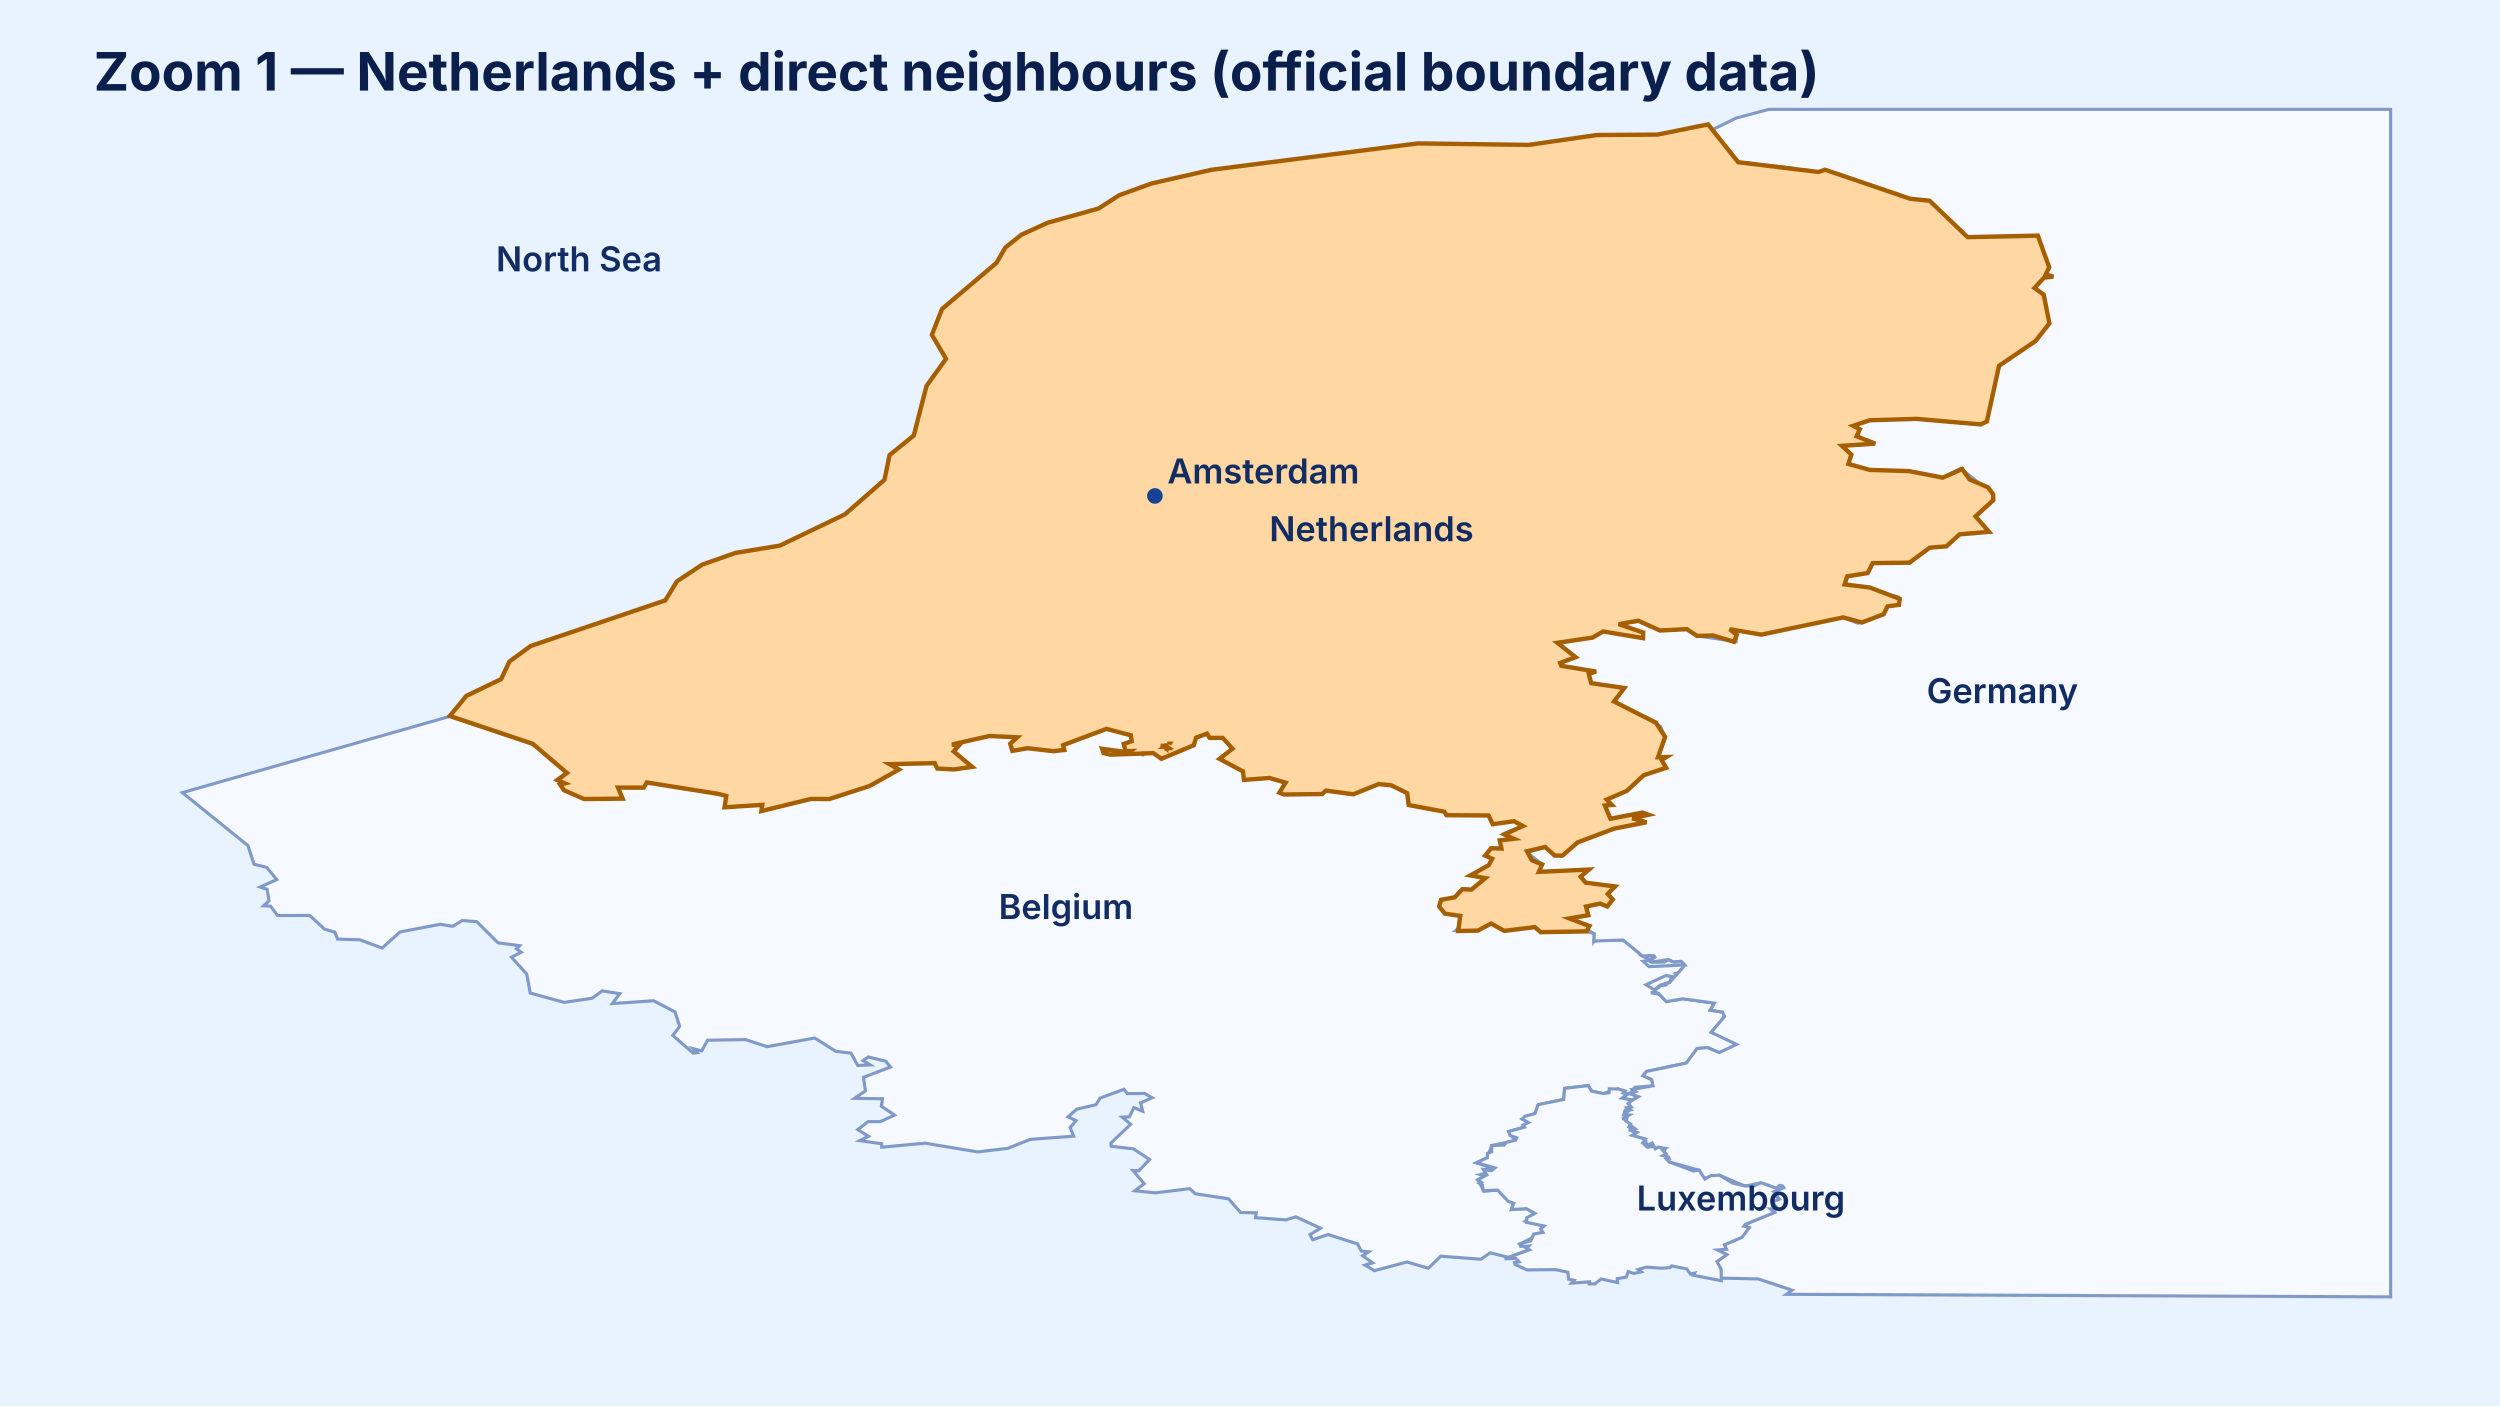
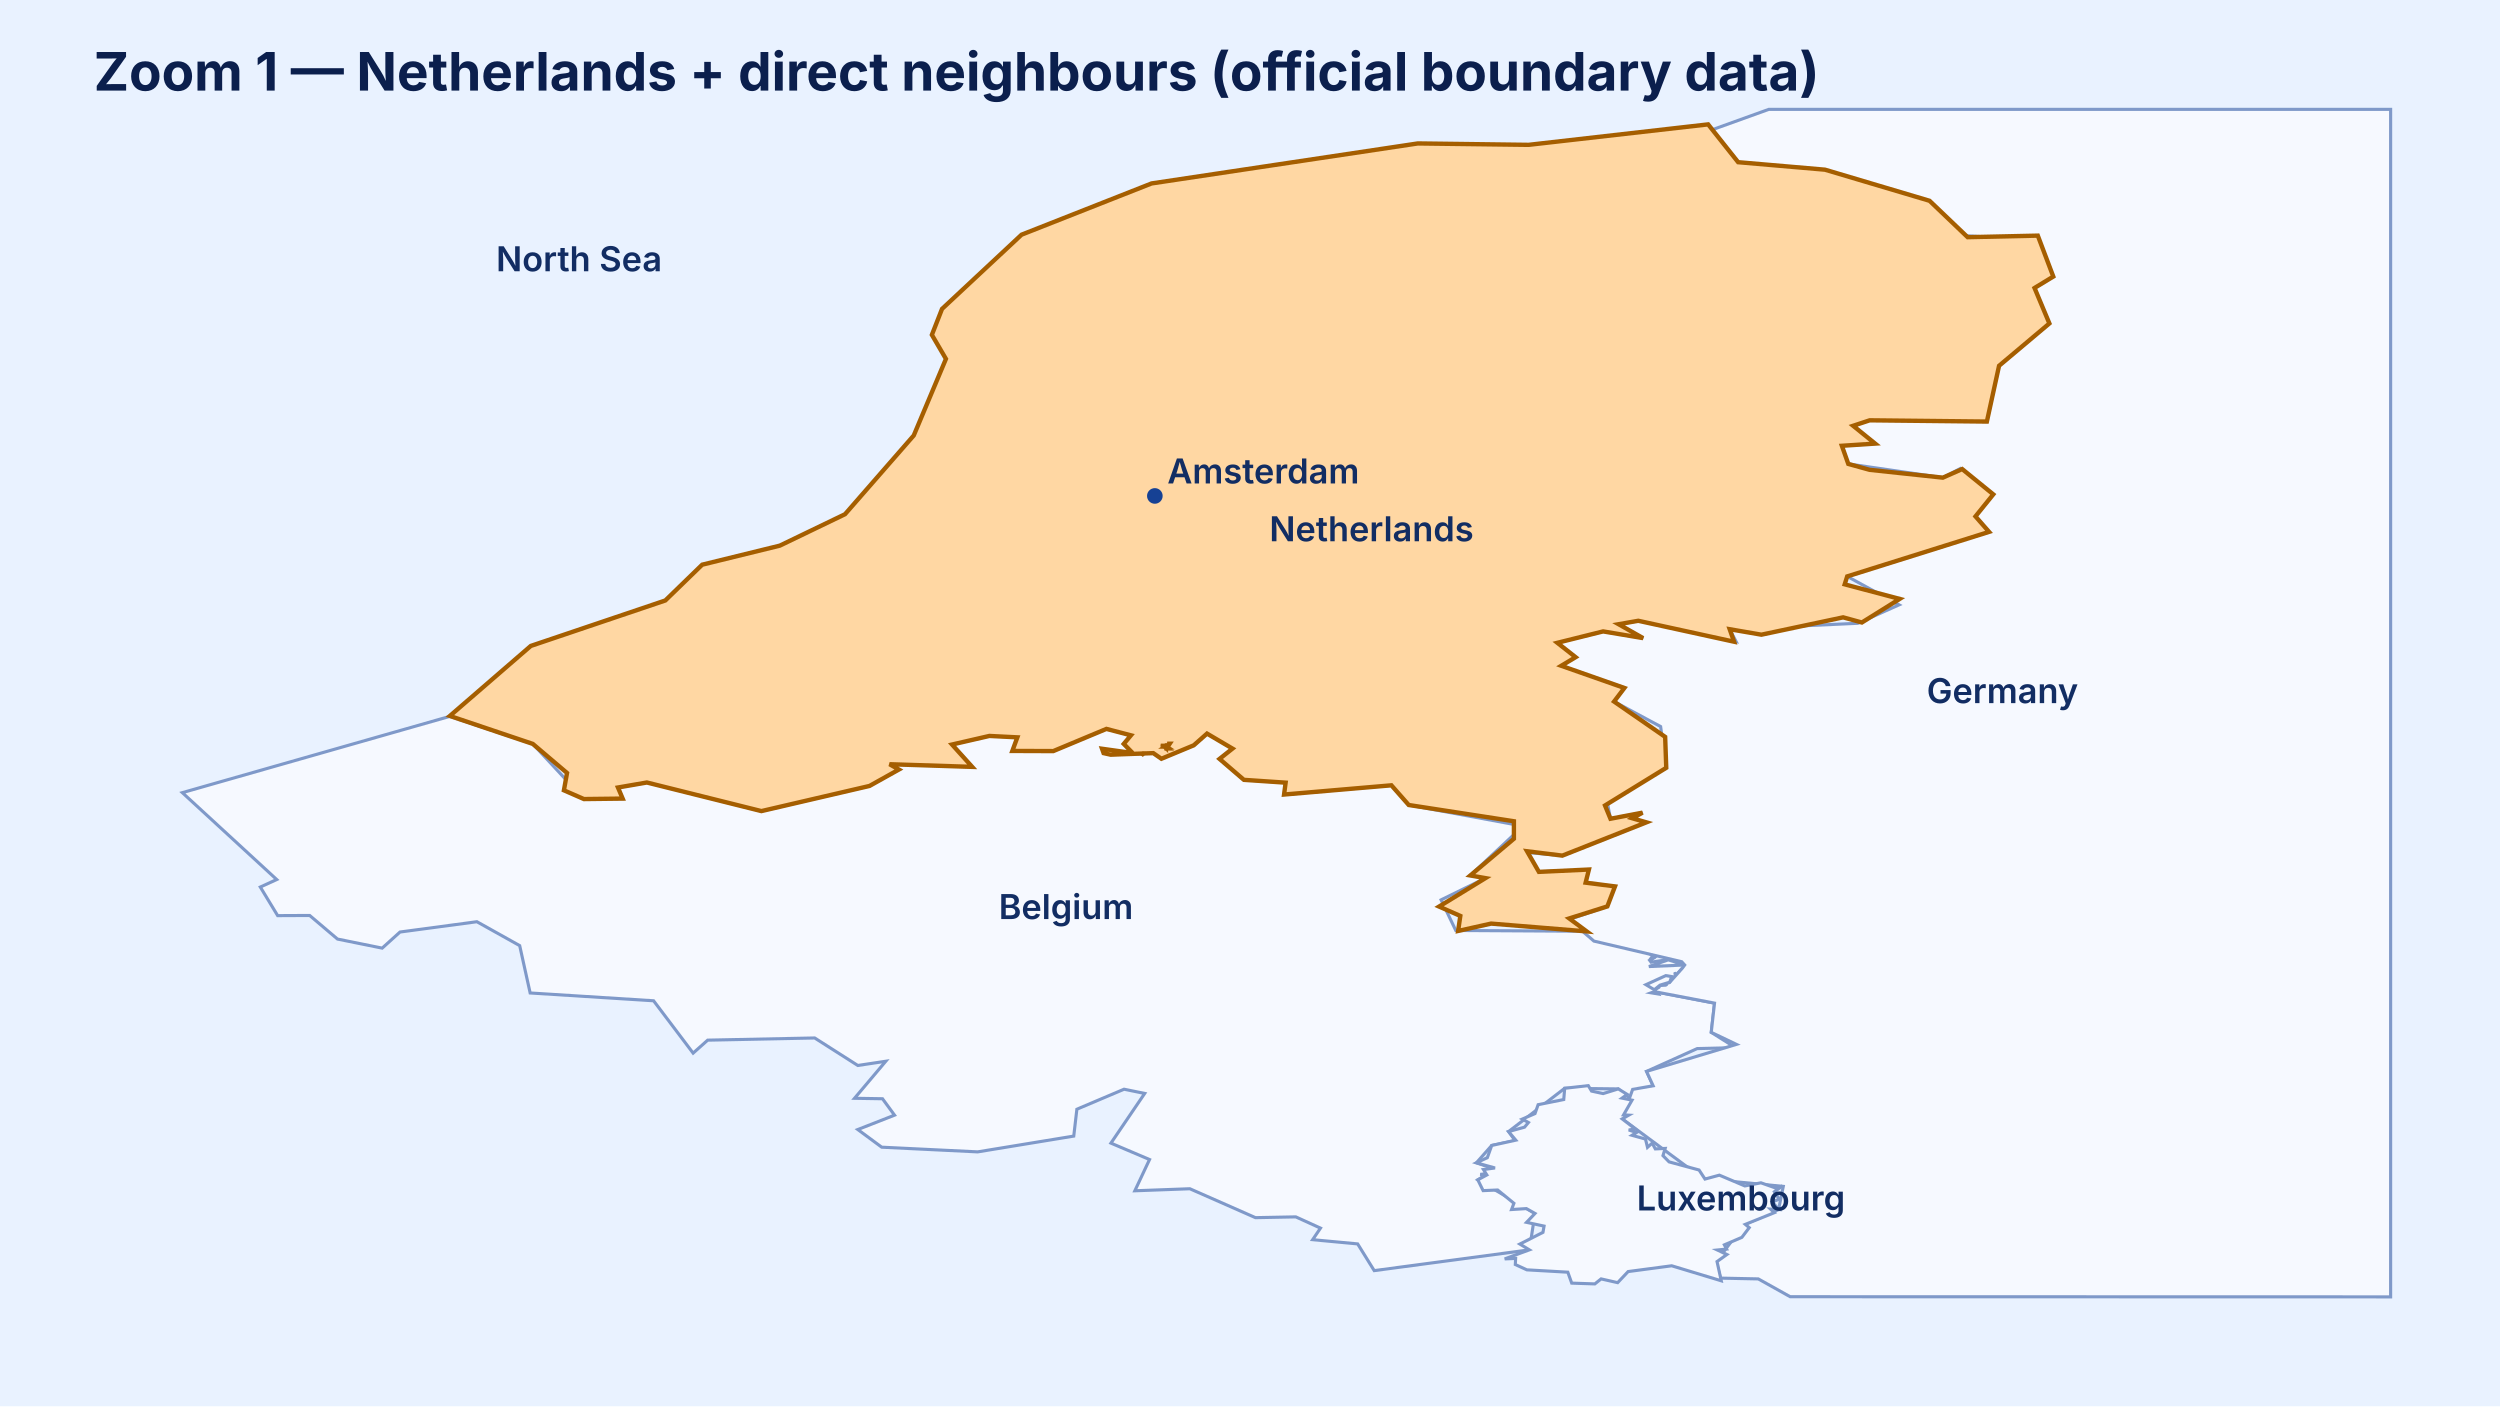
<svg xmlns="http://www.w3.org/2000/svg" viewBox="0 0 1600 900" role="img" aria-labelledby="title desc">
  <defs>
    <style>.sea{fill:#e9f2ff}.country{fill:#f6f9ff;stroke:#7f99c9;stroke-width:2}.nl{fill:#ffd7a3;stroke:#a55e00;stroke-width:2.8}.txt{font:600 22px Inter,Arial,sans-serif;fill:#122d63}.title{font:700 34px Inter,Arial,sans-serif;fill:#0b1f4d}</style>
  </defs>
  <rect class="sea" width="1600" height="900" />
  <text class="title" x="60" y="58">Zoom 1 — Netherlands + direct neighbours (official boundary data)</text>
-   <path class="country" d="M 747.57 476.82 L 747.08 479.46 L 741.85 478.44 L 743.84 476.36 L 745.14 477.89 L 747.57 476.82 Z" />
-   <path class="country" d="M 748.28 478.56 L 748.58 478.25 L 748.72 478.48 L 748.28 478.56 Z" />
-   <path class="country" d="M 116.75 507.29 L 287.80 458.50 L 340.98 476.05 L 362.87 494.70 L 356.65 499.23 L 361.53 501.36 L 358.47 502.13 L 360.94 505.75 L 373.75 511.38 L 398.52 511.14 L 395.51 504.04 L 411.94 504.08 L 413.97 500.79 L 459.56 508.06 L 464.81 509.41 L 463.74 516.67 L 487.84 515.12 L 487.30 519.06 L 519.07 511.31 L 530.71 511.39 L 556.53 503.05 L 575.32 492.50 L 569.26 489.06 L 598.20 488.41 L 599.84 491.87 L 610.59 492.43 L 622.16 490.79 L 610.36 480.90 L 613.58 477.29 L 609.29 476.47 L 633.20 471.05 L 651.05 471.87 L 646.55 475.99 L 647.91 480.57 L 657.64 478.87 L 674.12 480.74 L 681.14 479.99 L 680.38 476.88 L 708.14 466.50 L 723.75 470.60 L 724.28 474.34 L 719.17 476.15 L 720.36 480.71 L 723.65 480.67 L 722.42 481.57 L 705.34 479.22 L 706.27 481.97 L 710.75 482.99 L 738.13 482.01 L 743.32 485.63 L 764.02 476.96 L 765.55 472.06 L 772.48 469.52 L 774.21 472.26 L 782.51 472.23 L 788.76 479.13 L 780.50 485.67 L 795.47 493.69 L 796.13 499.14 L 812.44 497.90 L 822.81 500.92 L 818.80 507.30 L 821.75 508.49 L 846.14 508.20 L 848.54 506.00 L 866.17 508.33 L 882.41 501.79 L 890.51 502.65 L 900.58 507.62 L 901.57 515.23 L 924.41 519.49 L 925.72 521.73 L 948.25 521.05 L 955.09 522.81 L 955.32 527.50 L 966.86 524.65 L 974.65 528.66 L 963.28 533.18 L 968.87 536.82 L 959.86 537.84 L 960.93 543.07 L 954.30 542.87 L 950.55 547.59 L 955.01 549.61 L 952.84 553.68 L 941.00 560.28 L 950.66 561.99 L 941.74 569.33 L 935.97 569.05 L 930.99 574.28 L 922.28 575.86 L 924.72 584.71 L 934.58 586.19 L 935.68 592.07 L 931.66 595.52 L 945.80 595.60 L 954.31 591.08 L 962.75 595.77 L 982.25 593.34 L 986.00 596.58 L 1015.24 596.01 L 1020.35 597.59 L 1020.16 602.30 L 1021.34 600.54 L 1039.87 602.07 L 1051.38 611.99 L 1056.87 611.56 L 1057.96 611.63 L 1058.53 611.84 L 1058.98 612.51 L 1058.90 612.77 L 1055.79 614.62 L 1056.70 615.76 L 1067.35 614.21 L 1076.13 615.39 L 1078.17 617.57 L 1076.84 619.50 L 1068.74 628.57 L 1068.27 628.95 L 1066.65 629.34 L 1066.47 630.21 L 1065.97 630.51 L 1062.40 630.67 L 1061.74 631.93 L 1059.41 633.18 L 1059.10 634.75 L 1059.66 635.26 L 1060.60 635.43 L 1061.64 636.01 L 1066.42 640.98 L 1077.07 639.22 L 1097.27 642.02 L 1094.57 646.52 L 1102.35 647.69 L 1103.75 650.57 L 1095.20 660.68 L 1109.19 666.78 L 1110.69 670.52 L 1100.26 673.65 L 1092.76 670.47 L 1086.18 671.06 L 1079.26 680.34 L 1053.83 685.70 L 1051.54 688.41 L 1057.07 690.90 L 1057.97 694.92 L 1046.45 695.82 L 1043.01 699.85 L 1048.57 701.90 L 1044.44 703.94 L 1038.07 702.84 L 1041.44 700.44 L 1035.69 696.91 L 1026.04 699.88 L 1018.58 698.30 L 1016.47 694.79 L 1001.35 696.55 L 1000.77 703.67 L 984.43 706.99 L 982.42 712.69 L 974.27 716.19 L 978.15 718.43 L 975.66 721.38 L 965.55 724.15 L 969.70 730.01 L 954.67 733.14 L 951.94 740.91 L 944.94 744.17 L 956.90 748.31 L 949.45 748.49 L 951.13 751.17 L 947.45 751.83 L 950.53 752.89 L 945.83 755.09 L 949.75 762.39 L 958.46 761.64 L 968.41 769.62 L 967.35 774.11 L 976.92 773.53 L 982.37 776.57 L 976.20 781.56 L 988.23 784.66 L 987.50 788.71 L 972.67 796.16 L 978.85 799.89 L 965.44 804.72 L 953.74 801.79 L 947.77 805.91 L 922.06 803.98 L 914.09 811.70 L 900.60 807.68 L 879.53 813.23 L 873.62 809.63 L 878.45 808.25 L 872.11 803.67 L 875.99 801.16 L 871.18 800.65 L 868.90 796.13 L 850.02 790.10 L 840.11 793.44 L 838.36 790.22 L 845.08 786.04 L 829.33 778.77 L 822.95 780.71 L 803.51 779.31 L 803.97 776.15 L 794.02 776.02 L 786.24 767.22 L 765.00 764.01 L 761.46 760.75 L 739.66 763.40 L 726.26 762.11 L 732.29 757.58 L 725.15 749.15 L 728.86 749.35 L 735.69 742.09 L 725.51 735.30 L 711.21 733.62 L 711.00 731.57 L 723.66 719.51 L 718.19 714.98 L 722.83 714.75 L 725.68 708.89 L 731.31 711.20 L 729.98 705.84 L 737.42 702.54 L 732.59 699.81 L 721.42 699.91 L 719.36 697.12 L 704.03 702.80 L 701.46 707.02 L 689.17 709.86 L 683.58 714.79 L 688.65 717.21 L 684.87 721.65 L 687.16 727.13 L 659.39 729.20 L 644.99 734.95 L 625.67 737.21 L 592.02 731.62 L 564.30 734.20 L 564.28 731.99 L 550.20 729.99 L 555.78 727.23 L 549.02 722.94 L 555.57 717.85 L 563.49 717.83 L 572.55 713.66 L 564.09 707.98 L 564.79 703.19 L 546.88 702.94 L 553.85 698.21 L 552.65 689.47 L 569.90 682.89 L 566.94 679.21 L 555.66 676.45 L 552.36 678.77 L 556.91 681.54 L 548.96 681.90 L 544.67 674.00 L 534.95 672.88 L 521.41 664.32 L 490.91 669.89 L 477.26 665.35 L 452.85 665.74 L 449.08 672.56 L 443.66 671.18 L 446.18 673.68 L 443.65 674.00 L 430.61 662.70 L 434.99 656.86 L 431.99 647.64 L 418.30 640.48 L 391.86 642.29 L 396.63 635.92 L 385.36 634.18 L 379.05 638.86 L 361.09 641.53 L 339.34 635.53 L 337.14 623.43 L 327.37 612.60 L 333.60 609.42 L 330.52 607.22 L 332.56 605.23 L 318.68 603.38 L 305.18 589.89 L 295.77 589.13 L 289.80 592.83 L 281.69 591.54 L 255.95 596.46 L 244.57 606.78 L 230.38 601.48 L 216.03 601.01 L 214.28 596.56 L 207.71 594.63 L 198.22 585.86 L 177.66 585.95 L 173.12 579.90 L 168.74 579.72 L 172.17 576.52 L 170.98 569.17 L 166.55 567.69 L 177.13 562.93 L 170.72 555.16 L 162.54 553.07 L 158.72 541.22 L 116.75 507.29 Z" />
-   <path class="country" d="M 722.24 476.18 L 722.46 476.19 L 722.35 476.25 L 722.24 476.18 Z" />
-   <path class="country" d="M 723.50 481.53 L 723.40 481.29 L 723.63 481.45 L 723.50 481.53 Z" />
-   <path class="country" d="M 729.80 482.27 L 729.97 482.06 L 730.17 482.25 L 729.80 482.27 Z" />
-   <path class="country" d="M 731.61 481.87 L 731.91 481.69 L 732.03 481.77 L 731.61 481.87 Z" />
-   <path class="country" d="M 735.50 480.49 L 735.69 480.18 L 736.23 480.38 L 735.50 480.49 Z" />
-   <path class="country" d="M 742.64 477.04 L 742.81 476.94 L 742.72 477.04 L 742.64 477.04 Z" />
-   <path class="country" d="M 744.12 476.54 L 744.73 476.67 L 744.80 476.71 L 744.12 476.54 Z" />
-   <path class="country" d="M 745.19 483.66 L 746.99 482.94 L 747.14 483.62 L 745.19 483.66 Z" />
-   <path class="country" d="M 745.16 476.28 L 745.10 476.09 L 745.34 476.23 L 745.16 476.28 Z" />
-   <path class="country" d="M 745.66 476.13 L 745.74 475.84 L 746.01 476.04 L 745.66 476.13 Z" />
-   <path class="country" d="M 746.03 476.49 L 746.37 476.21 L 746.57 476.36 L 746.03 476.49 Z" />
-   <path class="country" d="M 746.33 475.99 L 750.37 475.30 L 751.19 475.63 L 748.13 476.74 L 746.33 475.99 Z" />
-   <path class="country" d="M 747.84 477.01 L 748.01 477.12 L 748.10 477.33 L 747.84 477.01 Z" />
-   <path class="country" d="M 748.39 477.64 L 748.00 477.72 L 747.97 477.68 L 748.39 477.64 Z" />
-   <path class="country" d="M 748.19 474.99 L 748.44 474.95 L 748.55 475.00 L 748.19 474.99 Z" />
-   <path class="country" d="M 748.22 477.75 L 748.81 477.61 L 748.37 477.99 L 748.22 477.75 Z" />
-   <path class="country" d="M 748.56 476.68 L 748.61 476.75 L 748.28 476.72 L 748.56 476.68 Z" />
-   <path class="country" d="M 748.73 475.45 L 749.22 475.30 L 749.25 475.38 L 748.73 475.45 Z" />
-   <path class="country" d="M 750.48 477.01 L 749.94 476.65 L 750.46 476.78 L 750.48 477.01 Z" />
-   <path class="country" d="M 750.27 475.26 L 750.46 475.17 L 750.35 475.25 L 750.27 475.26 Z" />
-   <path class="country" d="M 1530.00 830.00 L 1143.29 828.36 L 1146.93 825.72 L 1125.29 818.52 L 1101.08 817.98 L 1098.38 807.51 L 1104.81 802.99 L 1098.67 800.07 L 1104.69 799.38 L 1103.20 796.74 L 1114.55 791.85 L 1119.19 785.76 L 1116.05 783.91 L 1135.62 775.85 L 1132.95 773.68 L 1138.31 774.13 L 1134.10 769.24 L 1138.56 767.45 L 1135.51 762.59 L 1141.34 759.31 L 1136.71 760.65 L 1126.89 757.05 L 1116.81 759.12 L 1100.40 752.15 L 1089.88 754.27 L 1087.48 748.97 L 1068.14 743.61 L 1064.23 739.54 L 1065.75 734.99 L 1059.25 735.32 L 1057.46 731.74 L 1054.31 734.39 L 1053.02 729.02 L 1044.43 726.66 L 1047.35 724.82 L 1042.40 723.17 L 1046.44 722.46 L 1038.12 716.04 L 1042.31 713.69 L 1038.99 713.48 L 1043.25 710.24 L 1042.35 705.41 L 1048.57 701.90 L 1043.01 699.85 L 1046.88 698.63 L 1044.90 697.16 L 1057.97 694.92 L 1057.07 690.90 L 1051.54 688.41 L 1053.79 685.72 L 1079.26 680.34 L 1086.18 671.06 L 1092.76 670.47 L 1100.26 673.65 L 1111.32 668.40 L 1095.20 660.68 L 1103.75 650.57 L 1102.35 647.69 L 1094.57 646.52 L 1097.27 642.02 L 1077.07 639.22 L 1066.42 640.98 L 1061.64 636.01 L 1060.60 635.43 L 1059.66 635.26 L 1059.10 634.75 L 1059.41 633.18 L 1061.74 631.93 L 1062.40 630.67 L 1065.97 630.51 L 1066.47 630.21 L 1066.65 629.34 L 1068.27 628.95 L 1068.74 628.57 L 1076.84 619.50 L 1078.17 617.57 L 1076.26 615.46 L 1075.74 615.28 L 1075.07 615.24 L 1071.13 615.69 L 1068.31 614.35 L 1067.35 614.21 L 1056.55 615.71 L 1055.79 614.62 L 1058.90 612.77 L 1058.98 612.51 L 1058.53 611.84 L 1057.96 611.63 L 1056.87 611.56 L 1051.38 611.99 L 1038.72 601.61 L 1020.10 602.28 L 1020.35 597.59 L 1014.88 594.51 L 1017.18 592.64 L 1004.12 588.52 L 1016.53 585.74 L 1015.03 580.19 L 1024.06 578.29 L 1028.69 580.14 L 1032.14 575.67 L 1028.94 572.13 L 1033.62 567.31 L 1014.84 564.92 L 1011.63 561.10 L 1016.90 556.53 L 984.87 557.98 L 986.96 553.26 L 977.45 545.57 L 988.86 542.08 L 995.03 547.57 L 999.89 547.64 L 1009.79 539.08 L 1033.10 530.31 L 1053.75 526.27 L 1044.69 523.70 L 1055.06 521.45 L 1051.21 520.06 L 1030.68 523.99 L 1027.16 515.54 L 1031.63 515.18 L 1028.32 511.74 L 1041.15 506.18 L 1052.05 496.12 L 1066.36 491.40 L 1063.40 486.34 L 1066.43 484.50 L 1061.13 484.63 L 1065.69 472.68 L 1062.81 464.96 L 1032.96 448.99 L 1039.56 440.33 L 1018.34 437.21 L 1016.79 431.23 L 1021.46 429.81 L 999.24 426.14 L 998.46 424.27 L 1008.38 420.59 L 996.74 411.39 L 1019.17 408.09 L 1026.05 404.15 L 1051.56 408.42 L 1051.66 404.81 L 1035.94 399.48 L 1049.00 397.28 L 1062.35 403.53 L 1079.56 402.65 L 1086.11 406.98 L 1111.11 410.61 L 1111.54 406.24 L 1106.99 402.68 L 1127.26 406.16 L 1179.60 395.15 L 1189.00 398.86 L 1205.57 393.06 L 1208.03 388.04 L 1215.36 387.11 L 1214.89 382.03 L 1180.55 374.03 L 1182.24 368.85 L 1195.34 366.76 L 1198.55 360.39 L 1222.03 360.10 L 1235.05 350.52 L 1245.73 349.64 L 1254.16 341.99 L 1272.96 340.37 L 1264.34 330.48 L 1275.68 320.13 L 1275.65 316.38 L 1254.73 299.77 L 1243.36 305.70 L 1221.74 301.51 L 1196.61 300.74 L 1182.95 296.91 L 1184.88 290.92 L 1178.83 285.34 L 1200.06 283.90 L 1188.20 279.24 L 1190.31 274.69 L 1186.04 272.52 L 1196.58 268.96 L 1226.39 268.07 L 1267.59 271.62 L 1271.59 269.77 L 1279.39 234.11 L 1302.71 218.27 L 1311.61 206.97 L 1307.98 188.59 L 1302.07 184.30 L 1308.19 177.68 L 1314.09 177.04 L 1309.28 175.63 L 1311.50 171.09 L 1305.24 153.76 L 1270.73 155.20 L 1239.69 149.65 L 1232.61 145.72 L 1228.72 130.93 L 1179.51 122.39 L 1172.86 117.01 L 1165.89 116.54 L 1162.29 112.55 L 1146.77 107.56 L 1112.44 103.81 L 1095.94 83.03 L 1111.12 75.56 L 1131.99 70.00 L 1530.00 70.00 L 1530.00 830.00 Z" />
-   <path class="country" d="M 1051.57 612.03 L 1057.78 611.66 L 1058.88 612.57 L 1055.84 614.45 L 1051.57 612.03 Z" />
-   <path class="country" d="M 1051.60 615.19 L 1055.72 614.61 L 1056.05 615.52 L 1056.44 615.73 L 1057.12 615.87 L 1064.96 615.77 L 1067.65 614.28 L 1071.10 615.74 L 1075.91 615.41 L 1078.10 617.59 L 1055.33 618.62 L 1051.60 615.19 Z" />
-   <path class="country" d="M 1053.43 630.24 L 1066.08 624.38 L 1069.87 624.96 L 1068.56 628.58 L 1062.44 630.54 L 1059.33 633.04 L 1059.20 633.74 L 1053.43 630.24 Z" />
-   <path class="country" d="M 1056.66 635.43 L 1058.94 634.63 L 1059.57 635.27 L 1061.31 635.84 L 1061.49 636.22 L 1056.66 635.43 Z" />
-   <path class="country" d="M 1071.26 623.18 L 1071.83 623.09 L 1071.76 623.28 L 1071.26 623.18 Z" />
-   <path class="country" d="M 944.94 744.16 L 951.94 740.91 L 951.93 738.20 L 954.70 737.12 L 954.67 733.14 L 962.59 732.86 L 963.90 731.18 L 970.12 729.66 L 970.78 728.19 L 966.47 726.72 L 965.55 724.15 L 975.66 721.38 L 974.72 720.10 L 978.15 718.43 L 974.27 716.19 L 975.86 714.41 L 982.42 712.69 L 984.43 706.99 L 1000.77 703.67 L 1001.35 696.55 L 1016.47 694.79 L 1018.58 698.30 L 1026.04 699.88 L 1029.84 699.33 L 1029.94 696.86 L 1035.69 696.91 L 1039.98 698.15 L 1038.85 699.58 L 1041.44 700.44 L 1038.07 702.84 L 1044.52 704.14 L 1042.01 706.30 L 1043.95 708.49 L 1041.42 708.90 L 1043.32 710.21 L 1040.10 710.51 L 1039.10 713.48 L 1042.36 713.69 L 1038.24 716.14 L 1041.05 716.03 L 1040.44 717.26 L 1043.64 719.43 L 1042.55 721.26 L 1046.49 722.45 L 1042.43 723.17 L 1047.43 724.80 L 1044.51 726.64 L 1053.10 729.04 L 1051.22 731.44 L 1054.42 734.30 L 1056.81 733.91 L 1055.01 732.56 L 1057.45 731.62 L 1059.41 735.27 L 1061.22 734.10 L 1065.75 734.99 L 1063.92 735.95 L 1066.31 738.57 L 1064.32 739.59 L 1067.68 740.42 L 1068.27 741.47 L 1066.55 741.82 L 1068.20 743.60 L 1083.82 749.42 L 1087.37 748.82 L 1091.17 754.63 L 1094.77 752.46 L 1100.44 752.11 L 1108.91 757.14 L 1116.72 759.04 L 1122.74 758.90 L 1127.03 756.97 L 1136.93 760.48 L 1138.87 758.67 L 1140.85 758.99 L 1141.61 760.15 L 1135.58 762.68 L 1138.32 763.84 L 1136.58 765.38 L 1138.73 767.49 L 1134.26 769.22 L 1134.73 772.60 L 1138.44 774.13 L 1133.08 773.77 L 1135.59 776.05 L 1117.01 783.58 L 1116.04 784.77 L 1119.53 785.75 L 1114.84 791.89 L 1103.61 796.69 L 1104.95 799.45 L 1099.10 799.99 L 1105.20 802.94 L 1098.85 807.45 L 1101.54 812.21 L 1101.61 819.66 L 1083.64 816.15 L 1084.44 814.80 L 1081.79 815.34 L 1079.59 812.16 L 1069.89 810.15 L 1068.78 811.32 L 1063.24 811.64 L 1053.64 810.95 L 1048.42 812.45 L 1050.39 813.99 L 1045.54 814.99 L 1042.02 813.78 L 1040.89 817.31 L 1035.04 818.35 L 1035.28 820.86 L 1024.72 818.52 L 1020.68 821.73 L 1017.08 821.66 L 1017.29 820.37 L 1005.88 821.18 L 1007.39 819.41 L 1003.91 818.69 L 1003.44 814.21 L 995.52 812.56 L 977.24 812.74 L 969.77 809.28 L 969.38 808.10 L 972.18 807.56 L 970.02 805.37 L 962.96 805.66 L 978.85 799.89 L 977.17 798.82 L 978.42 797.47 L 973.24 797.71 L 972.67 796.16 L 979.78 793.99 L 981.60 789.76 L 987.50 788.71 L 986.02 786.57 L 988.23 784.66 L 977.03 782.31 L 977.11 779.39 L 982.37 776.57 L 976.92 773.53 L 967.35 774.11 L 968.86 770.07 L 965.26 768.86 L 958.46 761.64 L 949.24 762.05 L 948.77 758.34 L 946.84 757.29 L 948.05 756.67 L 945.83 755.09 L 950.59 752.49 L 947.42 751.63 L 951.13 751.17 L 949.45 748.49 L 954.55 749.28 L 956.78 747.46 L 944.94 744.16 Z" />
-   <path class="nl" d="M 287.89 458.23 L 298.54 445.31 L 320.74 434.64 L 326.07 423.33 L 339.66 413.43 L 425.78 384.25 L 433.23 372.05 L 449.41 361.36 L 470.67 353.85 L 499.06 349.20 L 540.85 329.11 L 566.09 307.03 L 569.30 291.26 L 584.82 278.73 L 592.97 246.96 L 605.44 229.65 L 596.40 214.32 L 602.89 197.73 L 637.79 168.20 L 643.49 158.33 L 653.75 150.18 L 670.55 142.54 L 703.12 133.42 L 716.26 124.94 L 737.00 117.40 L 775.17 108.69 L 907.41 91.78 L 978.31 92.74 L 1021.83 86.42 L 1060.74 86.15 L 1093.17 79.60 L 1112.44 103.81 L 1163.80 110.07 L 1168.00 108.62 L 1222.56 127.22 L 1234.93 128.46 L 1259.26 151.78 L 1304.22 150.80 L 1311.50 171.09 L 1309.28 175.63 L 1314.09 177.04 L 1308.19 177.68 L 1302.07 184.30 L 1307.98 188.59 L 1311.61 206.97 L 1302.71 218.27 L 1279.39 234.11 L 1271.59 269.77 L 1267.59 271.62 L 1226.39 268.07 L 1196.58 268.96 L 1186.04 272.52 L 1190.31 274.69 L 1188.20 279.24 L 1200.06 283.90 L 1178.83 285.34 L 1184.88 290.92 L 1182.95 296.91 L 1196.61 300.74 L 1221.74 301.51 L 1243.36 305.70 L 1255.78 300.19 L 1260.46 306.79 L 1272.33 311.92 L 1275.65 316.38 L 1275.68 320.13 L 1264.34 330.48 L 1272.96 340.37 L 1254.16 341.99 L 1245.73 349.64 L 1235.05 350.52 L 1222.03 360.10 L 1198.55 360.39 L 1195.34 366.76 L 1182.24 368.85 L 1180.55 374.03 L 1196.67 376.00 L 1215.82 383.29 L 1215.36 387.11 L 1208.03 388.04 L 1205.57 393.06 L 1191.59 398.41 L 1179.60 395.15 L 1127.26 406.16 L 1106.99 402.68 L 1111.54 406.24 L 1109.77 410.75 L 1096.26 406.70 L 1086.11 406.98 L 1079.56 402.65 L 1062.35 403.53 L 1048.51 397.28 L 1035.94 399.48 L 1051.66 404.81 L 1051.56 408.42 L 1026.05 404.15 L 1019.17 408.09 L 996.74 411.39 L 1008.38 420.59 L 998.46 424.27 L 999.24 426.14 L 1021.46 429.81 L 1016.79 431.23 L 1018.34 437.21 L 1039.56 440.33 L 1032.96 448.99 L 1059.81 462.54 L 1065.66 471.60 L 1061.13 484.63 L 1066.43 484.50 L 1063.40 486.34 L 1066.36 491.40 L 1052.05 496.12 L 1041.15 506.18 L 1028.32 511.74 L 1031.63 515.18 L 1027.16 515.54 L 1030.68 523.99 L 1051.21 520.06 L 1055.06 521.45 L 1044.69 523.70 L 1053.75 526.27 L 1033.10 530.31 L 1009.79 539.08 L 999.89 547.64 L 995.03 547.57 L 988.86 542.08 L 977.26 544.81 L 980.35 550.53 L 986.96 553.26 L 984.87 557.98 L 1016.90 556.53 L 1011.63 561.10 L 1014.84 564.92 L 1033.64 567.33 L 1028.94 572.13 L 1032.14 575.67 L 1028.69 580.14 L 1024.06 578.29 L 1015.03 580.19 L 1016.53 585.74 L 1004.34 587.78 L 1017.18 592.64 L 1015.54 596.08 L 986.00 596.58 L 982.25 593.34 L 962.75 595.77 L 954.31 591.08 L 945.80 595.60 L 933.25 595.83 L 934.58 586.19 L 924.72 584.71 L 921.05 580.18 L 922.28 575.86 L 930.99 574.28 L 935.97 569.05 L 941.74 569.33 L 950.66 561.99 L 941.00 560.28 L 952.84 553.68 L 955.01 549.61 L 950.55 547.59 L 954.30 542.87 L 960.93 543.07 L 959.86 537.84 L 968.87 536.82 L 962.79 534.02 L 974.65 528.66 L 968.94 525.58 L 955.32 527.50 L 952.72 521.91 L 925.72 521.73 L 924.41 519.49 L 901.57 515.23 L 900.58 507.62 L 890.51 502.65 L 882.41 501.79 L 866.17 508.33 L 848.54 506.00 L 846.14 508.20 L 821.75 508.49 L 818.80 507.30 L 822.81 500.92 L 812.44 497.90 L 796.13 499.14 L 795.47 493.69 L 780.50 485.67 L 788.76 479.13 L 782.51 472.23 L 774.21 472.26 L 772.48 469.52 L 765.55 472.06 L 764.02 476.96 L 743.32 485.63 L 738.13 482.01 L 710.75 482.99 L 706.27 481.97 L 705.34 479.22 L 722.42 481.57 L 723.65 480.67 L 720.36 480.71 L 719.17 476.15 L 724.28 474.34 L 723.75 470.60 L 708.14 466.50 L 680.38 476.88 L 681.14 479.99 L 674.12 480.74 L 657.64 478.87 L 647.91 480.57 L 646.55 475.99 L 651.05 471.87 L 633.20 471.05 L 609.29 476.47 L 613.58 477.29 L 610.36 480.90 L 622.16 490.79 L 610.59 492.43 L 599.84 491.87 L 598.20 488.41 L 569.26 489.06 L 575.32 492.50 L 556.53 503.05 L 530.71 511.39 L 519.07 511.31 L 487.30 519.06 L 487.84 515.12 L 463.74 516.67 L 464.81 509.41 L 459.56 508.06 L 413.97 500.79 L 411.94 504.08 L 395.51 504.04 L 398.52 511.14 L 373.75 511.38 L 360.94 505.75 L 358.47 502.13 L 361.53 501.36 L 356.65 499.23 L 362.87 494.70 L 340.98 476.05 L 287.89 458.23 Z" />
-   <path class="nl" d="M 731.30 482.56 L 730.85 482.34 L 731.48 482.38 L 731.30 482.56 Z" />
-   <path class="nl" d="M 744.00 478.04 L 744.10 477.32 L 744.35 477.34 L 744.00 478.04 Z" />
-   <path class="nl" d="M 745.79 477.85 L 746.15 477.63 L 746.11 477.84 L 745.79 477.85 Z" />
-   <path class="nl" d="M 745.94 478.13 L 745.90 478.22 L 745.73 478.13 L 745.94 478.13 Z" />
-   <path class="nl" d="M 746.24 478.60 L 745.89 478.25 L 746.22 478.25 L 746.24 478.60 Z" />
-   <path class="nl" d="M 746.58 478.77 L 746.90 479.01 L 746.59 479.03 L 746.58 478.77 Z" />
-   <path class="nl" d="M 746.89 478.06 L 747.24 478.28 L 746.91 478.30 L 746.89 478.06 Z" />
-   <path class="nl" d="M 748.44 476.00 L 748.58 476.00 L 748.42 476.26 L 748.44 476.00 Z" />
-   <text class="txt" x="317.46" y="173.64">North Sea</text>
-   <text class="txt" x="812.37" y="346.36">Netherlands</text>
-   <text class="txt" x="639.15" y="588.18">Belgium</text>
-   <text class="txt" x="1233.05" y="450.00">Germany</text>
-   <text class="txt" x="1047.46" y="774.73">Luxembourg</text>
-   <circle cx="739.13" cy="317.41" r="5" fill="#164194" />
-   <text class="txt" x="747.13" y="309.41">Amsterdam</text>
+   <path class="country" d="M 747.6,476.8 747.1,479.5 741.9,478.4 743.8,476.4 745.1,477.9 747.6,476.8 Z" />
+   <path class="country" d="M 748.3,478.6 748.6,478.2 748.7,478.5 748.3,478.6 Z" />
+   <path class="country" d="M 116.7,507.3 287.8,458.5 341.0,476.1 373.7,511.4 398.5,511.1 395.5,504.0 414.0,500.8 487.3,519.1 556.5,503.0 575.3,492.5 569.3,489.1 622.2,490.8 609.3,476.5 633.2,471.0 651.1,471.9 647.9,480.6 674.1,480.7 708.1,466.5 723.8,470.6 719.2,476.1 723.7,480.7 706.3,482.0 710.8,483.0 738.1,482.0 743.3,485.6 764.0,477.0 772.5,469.5 788.8,479.1 780.5,485.7 796.1,499.1 822.8,500.9 821.8,508.5 890.5,502.6 901.6,515.2 974.7,528.7 941.0,560.3 950.7,562.0 922.3,575.9 931.7,595.5 1015.2,596.0 1039.9,602.1 1058.5,611.8 1059.0,612.5 1058.9,612.8 1055.8,614.6 1056.7,615.8 1067.3,614.2 1076.1,615.4 1078.2,617.6 1076.8,619.5 1068.7,628.6 1068.3,628.9 1066.7,629.3 1066.5,630.2 1066.0,630.5 1062.4,630.7 1061.7,631.9 1059.4,633.2 1059.1,634.7 1097.3,642.0 1095.2,660.7 1110.7,670.5 1086.2,671.1 1053.8,685.7 1058.0,694.9 1044.4,703.9 1035.7,696.9 1001.4,696.5 965.5,724.2 969.7,730.0 954.7,733.1 944.9,744.2 956.9,748.3 945.8,755.1 982.4,776.6 978.8,799.9 879.5,813.2 868.9,796.1 840.1,793.4 845.1,786.0 829.3,778.8 803.5,779.3 761.5,760.8 726.3,762.1 735.7,742.1 711.0,731.6 732.6,699.8 719.4,697.1 689.2,709.9 687.2,727.1 625.7,737.2 564.3,734.2 549.0,722.9 572.5,713.7 564.8,703.2 546.9,702.9 566.9,679.2 549.0,681.9 521.4,664.3 452.9,665.7 443.6,674.0 418.3,640.5 339.3,635.5 332.6,605.2 305.2,589.9 256.0,596.5 244.6,606.8 216.0,601.0 198.2,585.9 177.7,586.0 166.6,567.7 177.1,562.9 116.7,507.3 Z" />
+   <path class="country" d="M 722.2,476.2 722.5,476.2 722.4,476.2 722.2,476.2 Z" />
+   <path class="country" d="M 723.5,481.5 723.4,481.3 723.6,481.5 723.5,481.5 Z" />
+   <path class="country" d="M 729.8,482.3 730.0,482.1 730.2,482.3 729.8,482.3 Z" />
+   <path class="country" d="M 731.6,481.9 731.9,481.7 732.0,481.8 731.6,481.9 Z" />
+   <path class="country" d="M 735.5,480.5 735.7,480.2 736.2,480.4 735.5,480.5 Z" />
+   <path class="country" d="M 742.6,477.0 742.8,476.9 742.7,477.0 742.6,477.0 Z" />
+   <path class="country" d="M 744.1,476.5 744.7,476.7 744.8,476.7 744.1,476.5 Z" />
+   <path class="country" d="M 745.2,483.7 747.0,482.9 747.1,483.6 745.2,483.7 Z" />
+   <path class="country" d="M 745.2,476.3 745.1,476.1 745.3,476.2 745.2,476.3 Z" />
+   <path class="country" d="M 745.7,476.1 745.7,475.8 746.0,476.0 745.7,476.1 Z" />
+   <path class="country" d="M 746.0,476.5 746.4,476.2 746.6,476.4 746.0,476.5 Z" />
+   <path class="country" d="M 746.3,476.0 750.4,475.3 751.2,475.6 748.1,476.7 746.3,476.0 Z" />
+   <path class="country" d="M 747.8,477.0 748.0,477.1 748.1,477.3 747.8,477.0 Z" />
+   <path class="country" d="M 748.4,477.6 748.0,477.7 748.0,477.7 748.4,477.6 Z" />
+   <path class="country" d="M 748.2,475.0 748.4,474.9 748.6,475.0 748.2,475.0 Z" />
+   <path class="country" d="M 748.2,477.8 748.8,477.6 748.4,478.0 748.2,477.8 Z" />
+   <path class="country" d="M 748.6,476.7 748.6,476.7 748.3,476.7 748.6,476.7 Z" />
+   <path class="country" d="M 748.7,475.4 749.2,475.3 749.3,475.4 748.7,475.4 Z" />
+   <path class="country" d="M 750.5,477.0 749.9,476.6 750.5,476.8 750.5,477.0 Z" />
+   <path class="country" d="M 750.3,475.3 750.5,475.2 750.3,475.3 750.3,475.3 Z" />
+   <path class="country" d="M 1145.7,829.9 1125.3,818.5 1101.1,818.0 1098.4,807.5 1116.0,783.9 1138.3,774.1 1141.3,759.3 1089.9,754.3 1038.1,716.0 1044.9,697.2 1058.0,694.9 1053.8,685.7 1111.3,668.4 1095.2,660.7 1097.3,642.0 1059.1,634.7 1059.4,633.2 1061.7,631.9 1062.4,630.7 1066.0,630.5 1066.5,630.2 1066.7,629.3 1068.3,628.9 1068.7,628.6 1076.8,619.5 1078.2,617.6 1076.3,615.5 1020.1,602.3 1004.1,588.5 1028.7,580.1 1033.6,567.3 1014.8,564.9 1016.9,556.5 984.9,558.0 977.4,545.6 999.9,547.6 1053.7,526.3 1044.7,523.7 1051.2,520.1 1030.7,524.0 1028.3,511.7 1066.4,491.4 1062.8,465.0 1033.0,449.0 1039.6,440.3 999.2,426.1 1008.4,420.6 996.7,411.4 1026.0,404.1 1051.6,408.4 1035.9,399.5 1049.0,397.3 1111.1,410.6 1107.0,402.7 1189.0,398.9 1215.4,387.1 1182.2,368.9 1273.0,340.4 1264.3,330.5 1275.7,316.4 1254.7,299.8 1243.4,305.7 1182.9,296.9 1178.8,285.3 1200.1,283.9 1186.0,272.5 1196.6,269.0 1271.6,269.8 1279.4,234.1 1311.6,207.0 1302.1,184.3 1314.1,177.0 1305.2,153.8 1239.7,149.7 1228.7,130.9 1112.4,103.8 1095.9,83.0 1132.0,70.0 1530.0,70.0 1530.0,830.0 1145.7,829.9 Z" />
+   <path class="country" d="M 1055.8,614.4 1057.8,611.7 1058.9,612.6 1055.8,614.4 Z" />
+   <path class="country" d="M 1055.3,618.6 1067.7,614.3 1078.1,617.6 1055.3,618.6 Z" />
+   <path class="country" d="M 1053.4,630.2 1066.1,624.4 1069.9,625.0 1068.6,628.6 1062.4,630.5 1059.3,633.0 1059.2,633.7 1053.4,630.2 Z" />
+   <path class="country" d="M 1056.7,635.4 1058.9,634.6 1059.6,635.3 1061.3,635.8 1061.5,636.2 1056.7,635.4 Z" />
+   <path class="country" d="M 1071.3,623.2 1071.8,623.1 1071.8,623.3 1071.3,623.2 Z" />
+   <path class="country" d="M 944.9,744.2 951.9,740.9 954.7,733.1 970.1,729.7 965.5,724.2 975.7,721.4 978.2,718.4 974.3,716.2 982.4,712.7 984.4,707.0 1000.8,703.7 1001.4,696.5 1016.5,694.8 1018.6,698.3 1026.0,699.9 1035.7,696.9 1041.4,700.4 1038.1,702.8 1044.5,704.1 1039.1,713.5 1042.4,713.7 1038.2,716.1 1046.5,722.5 1042.4,723.2 1047.4,724.8 1044.5,726.6 1053.1,729.0 1054.4,734.3 1057.4,731.6 1059.4,735.3 1065.7,735.0 1064.3,739.6 1068.2,743.6 1087.4,748.8 1091.2,754.6 1100.4,752.1 1116.7,759.0 1127.0,757.0 1136.9,760.5 1140.8,759.0 1135.6,762.7 1138.7,767.5 1134.3,769.2 1138.4,774.1 1133.1,773.8 1135.6,776.1 1117.0,783.6 1119.5,785.7 1114.8,791.9 1103.6,796.7 1105.0,799.4 1099.1,800.0 1105.2,802.9 1098.9,807.4 1101.6,819.7 1069.9,810.1 1042.0,813.8 1035.3,820.9 1024.7,818.5 1020.7,821.7 1005.9,821.2 1003.4,814.2 977.2,812.7 969.8,809.3 970.0,805.4 963.0,805.7 978.8,799.9 972.7,796.2 987.5,788.7 988.2,784.7 977.0,782.3 982.4,776.6 976.9,773.5 967.4,774.1 968.9,770.1 958.5,761.6 949.2,762.0 945.8,755.1 950.6,752.5 947.4,751.6 951.1,751.2 949.4,748.5 956.8,747.5 944.9,744.2 Z" />
+   <path class="nl" d="M 287.9,458.2 339.7,413.4 425.8,384.3 449.4,361.4 499.1,349.2 540.8,329.1 584.8,278.7 605.4,229.7 596.4,214.3 602.9,197.7 653.8,150.2 737.0,117.4 907.4,91.8 978.3,92.7 1093.2,79.6 1112.4,103.8 1168.0,108.6 1234.9,128.5 1259.3,151.8 1304.2,150.8 1314.1,177.0 1302.1,184.3 1311.6,207.0 1279.4,234.1 1271.6,269.8 1196.6,269.0 1186.0,272.5 1200.1,283.9 1178.8,285.3 1182.9,296.9 1196.6,300.7 1243.4,305.7 1255.8,300.2 1275.7,316.4 1264.3,330.5 1273.0,340.4 1182.2,368.9 1180.6,374.0 1215.8,383.3 1191.6,398.4 1179.6,395.1 1127.3,406.2 1107.0,402.7 1109.8,410.7 1048.5,397.3 1035.9,399.5 1051.6,408.4 1026.0,404.1 996.7,411.4 1008.4,420.6 999.2,426.1 1039.6,440.3 1033.0,449.0 1065.7,471.6 1066.4,491.4 1027.2,515.5 1030.7,524.0 1051.2,520.1 1044.7,523.7 1053.7,526.3 999.9,547.6 977.3,544.8 984.9,558.0 1016.9,556.5 1014.8,564.9 1033.6,567.3 1028.7,580.1 1004.3,587.8 1015.5,596.1 954.3,591.1 933.2,595.8 934.6,586.2 921.0,580.2 950.7,562.0 941.0,560.3 968.9,536.8 968.9,525.6 901.6,515.2 890.5,502.6 821.8,508.5 822.8,500.9 796.1,499.1 780.5,485.7 788.8,479.1 772.5,469.5 764.0,477.0 743.3,485.6 738.1,482.0 710.8,483.0 706.3,482.0 705.3,479.2 722.4,481.6 723.7,480.7 719.2,476.1 723.8,470.6 708.1,466.5 674.1,480.7 647.9,480.6 651.1,471.9 633.2,471.0 609.3,476.5 622.2,490.8 569.3,489.1 575.3,492.5 556.5,503.0 487.3,519.1 414.0,500.8 395.5,504.0 398.5,511.1 373.7,511.4 360.9,505.8 362.9,494.7 341.0,476.1 287.9,458.2 Z" />
+   <path class="nl" d="M 731.3,482.6 730.9,482.3 731.5,482.4 731.3,482.6 Z" />
+   <path class="nl" d="M 744.0,478.0 744.1,477.3 744.4,477.3 744.0,478.0 Z" />
+   <path class="nl" d="M 745.8,477.8 746.1,477.6 746.1,477.8 745.8,477.8 Z" />
+   <path class="nl" d="M 745.9,478.1 745.9,478.2 745.7,478.1 745.9,478.1 Z" />
+   <path class="nl" d="M 746.2,478.6 745.9,478.3 746.2,478.2 746.2,478.6 Z" />
+   <path class="nl" d="M 746.6,478.8 746.9,479.0 746.6,479.0 746.6,478.8 Z" />
+   <path class="nl" d="M 746.9,478.1 747.2,478.3 746.9,478.3 746.9,478.1 Z" />
+   <path class="nl" d="M 748.4,476.0 748.6,476.0 748.4,476.3 748.4,476.0 Z" />
+   <text class="txt" x="317.5" y="173.6">North Sea</text>
+   <text class="txt" x="812.4" y="346.4">Netherlands</text>
+   <text class="txt" x="639.2" y="588.2">Belgium</text>
+   <text class="txt" x="1233.1" y="450.0">Germany</text>
+   <text class="txt" x="1047.5" y="774.7">Luxembourg</text>
+   <circle cx="739.1" cy="317.4" r="5" fill="#164194" />
+   <text class="txt" x="747.1" y="309.4">Amsterdam</text>
</svg>
